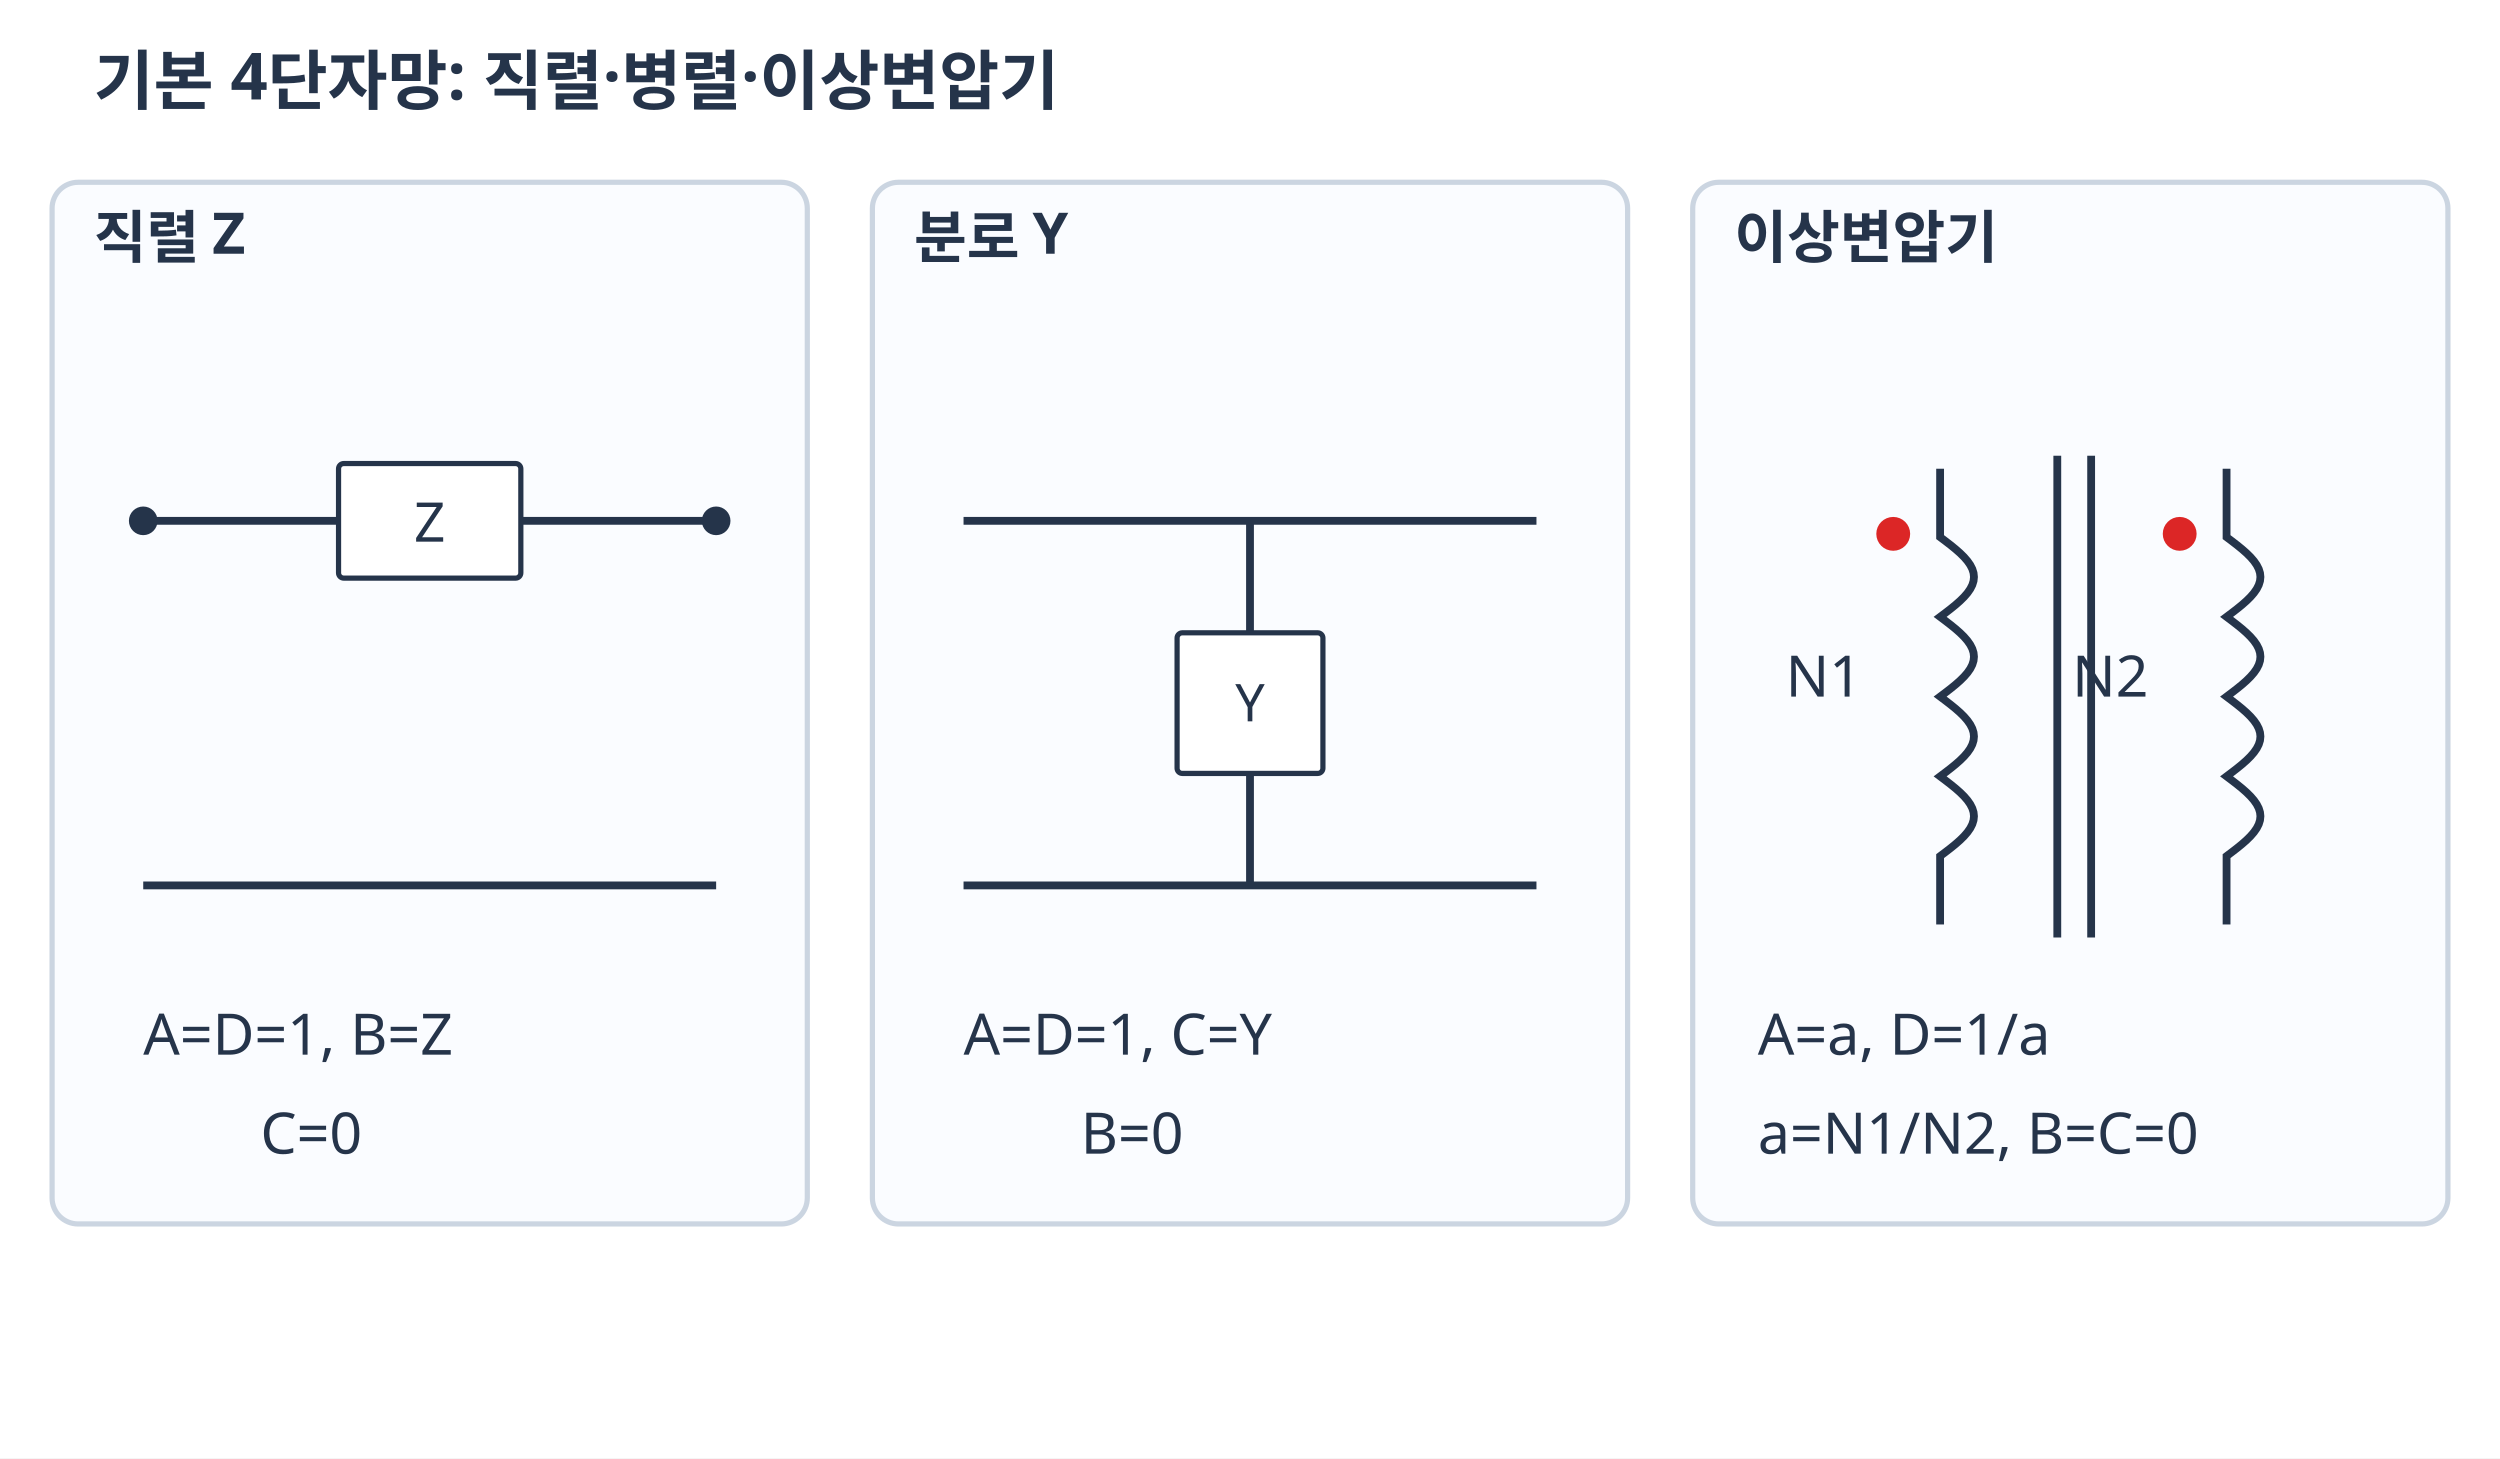
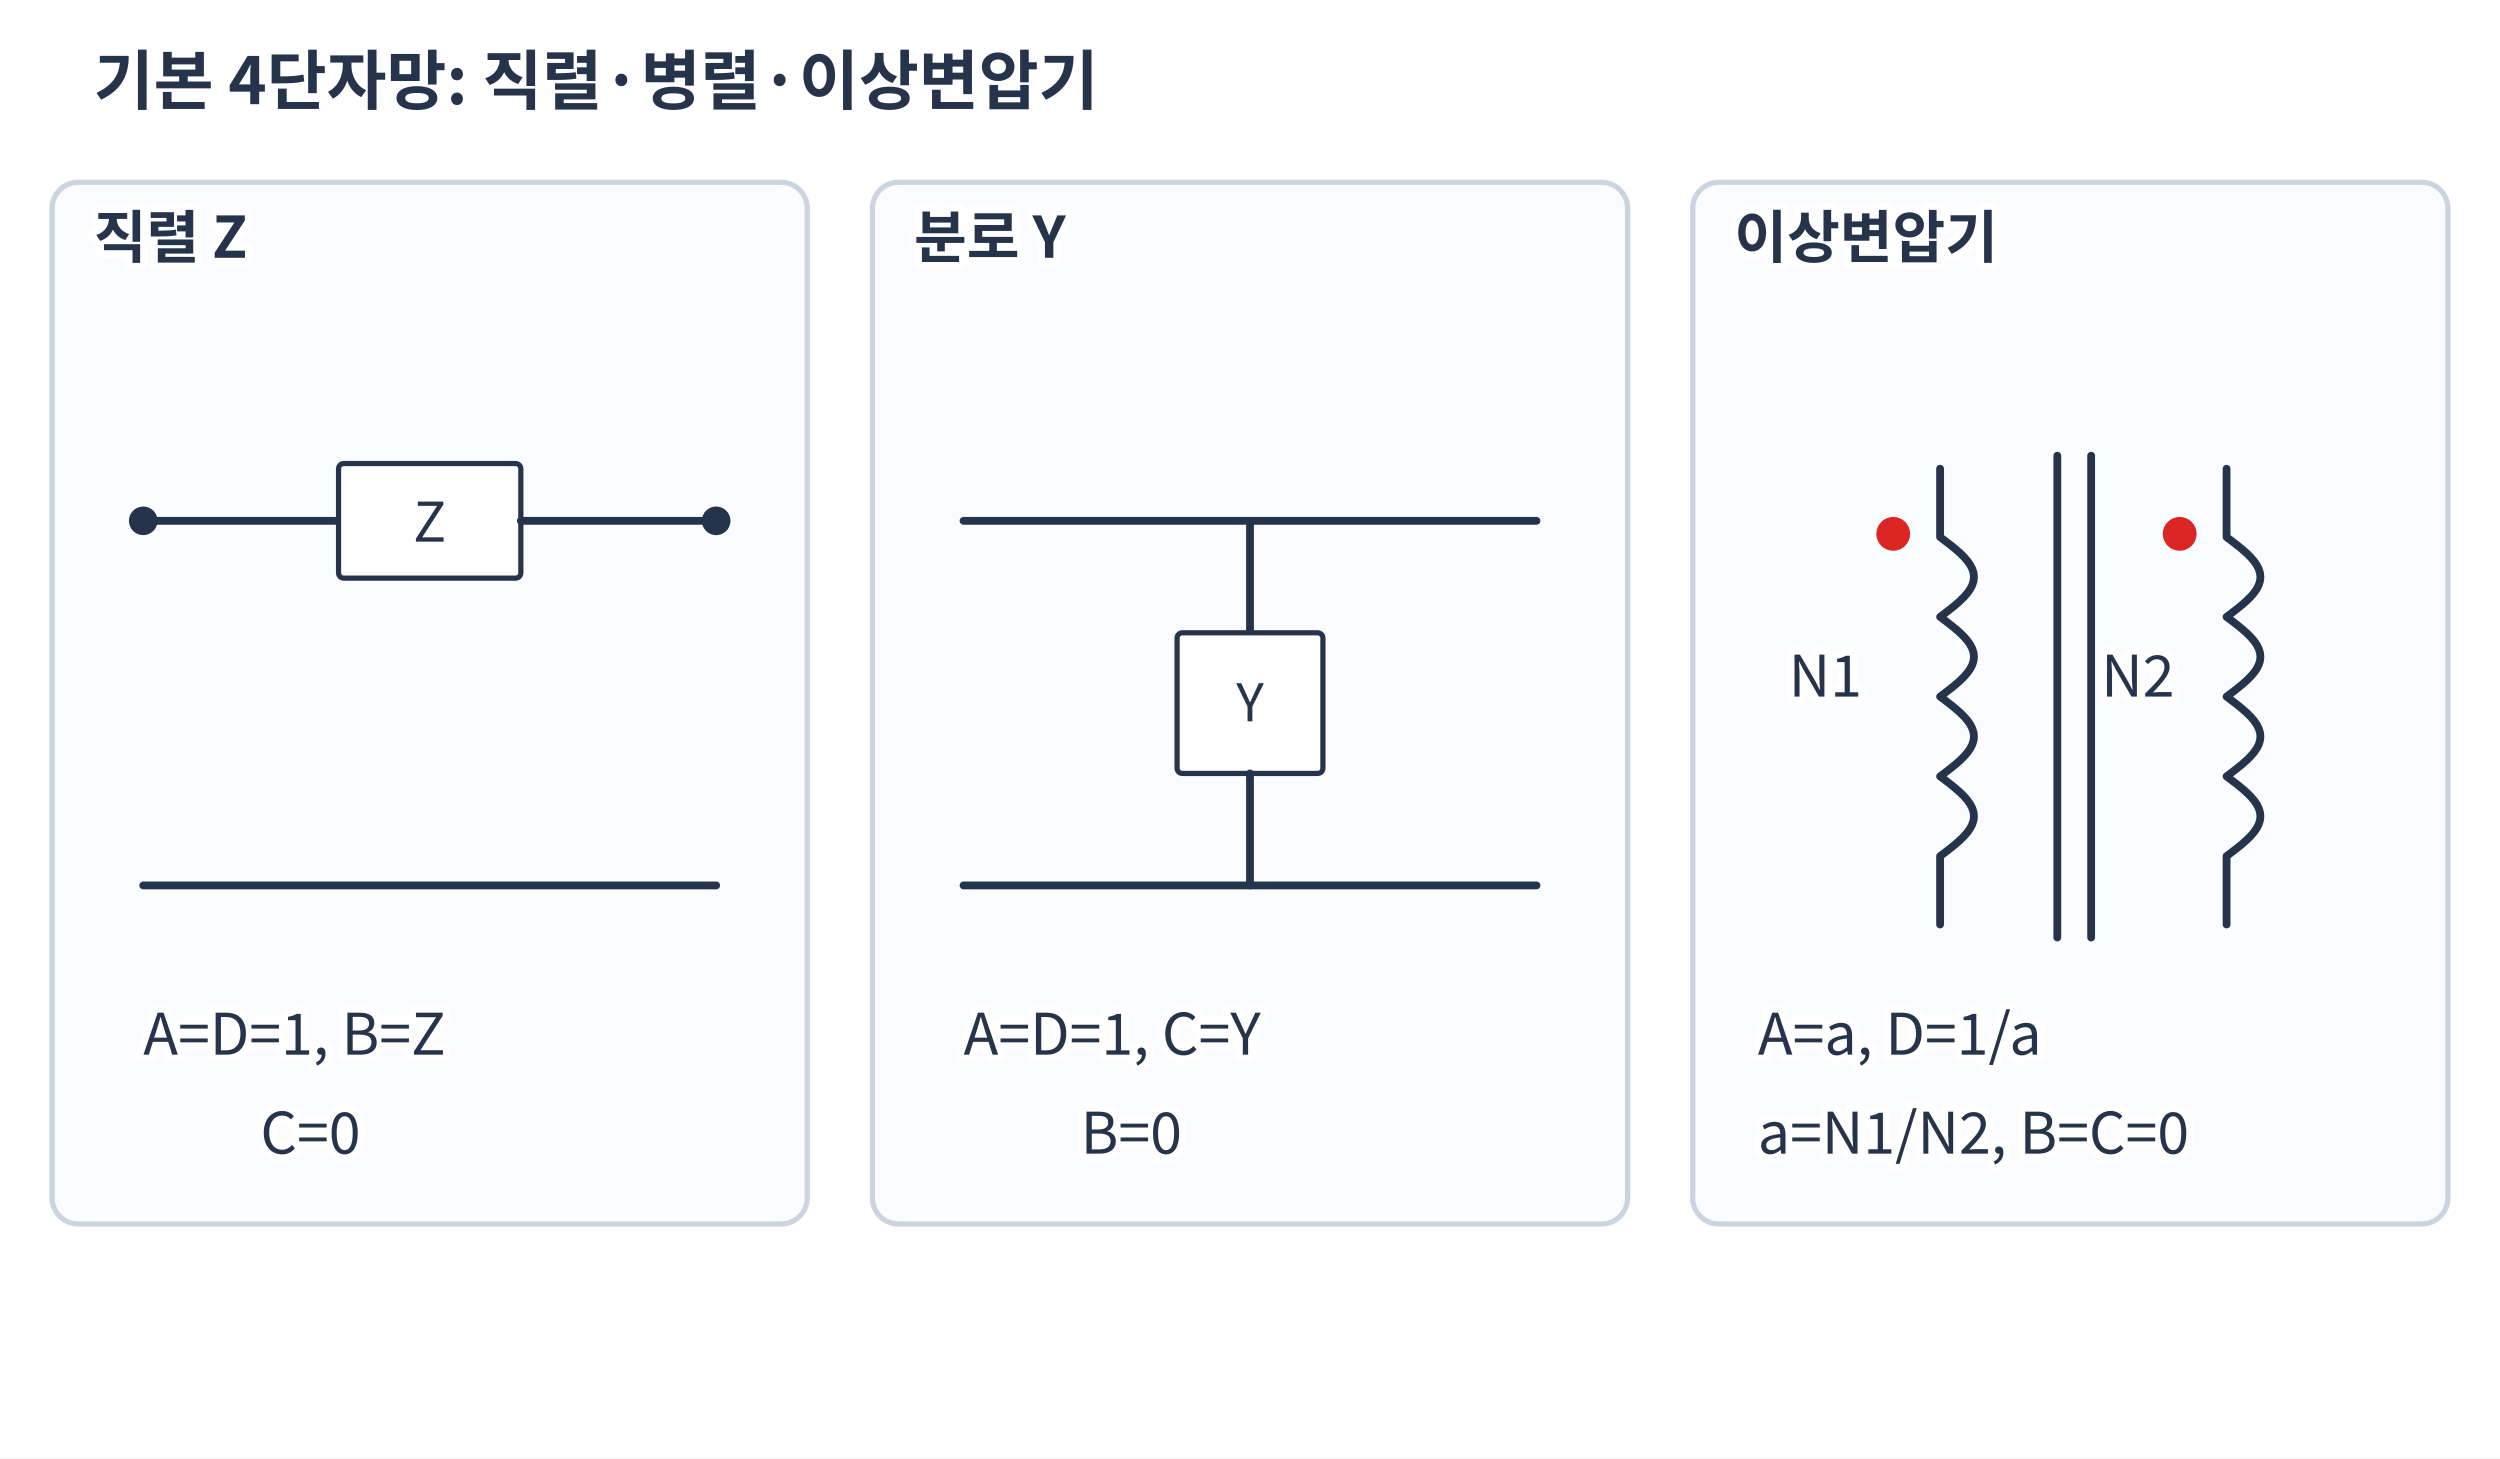
<svg xmlns="http://www.w3.org/2000/svg" width="960" height="560" viewBox="0 0 960 560">
  <rect width="100%" height="100%" fill="white" />
-   <text x="36" y="40" font-family="Noto, Noto Sans KR, Malgun Gothic, sans-serif" font-size="25" fill="#25344A" text-anchor="start" font-weight="700">기본 4단자망: 직렬·병렬·이상변압기</text>
  <rect x="20" y="70" width="290" height="400" rx="10" fill="#FAFCFF" stroke="#CBD5E1" stroke-width="2" />
-   <text x="36" y="99" font-family="Noto, Noto Sans KR, Malgun Gothic, sans-serif" font-size="22" fill="#25344A" text-anchor="start" font-weight="700">직렬 Z</text>
  <circle cx="55" cy="200" r="5" fill="#25344A" stroke="#25344A" stroke-width="1" />
  <circle cx="275" cy="200" r="5" fill="#25344A" stroke="#25344A" stroke-width="1" />
-   <line x1="55" y1="200" x2="130.0" y2="200" stroke="#25344A" stroke-width="3" />
+   <line x1="55" y1="200" x2="130.0" y2="200" stroke="#25344A" stroke-width="3" stroke-linecap="round" stroke-linejoin="round" />
  <rect x="130.0" y="178" width="70" height="44" rx="2" fill="white" stroke="#25344A" stroke-width="2" />
-   <text x="165.0" y="208" font-family="Noto, Noto Sans KR, Malgun Gothic, sans-serif" font-size="21" fill="#25344A" text-anchor="middle" font-weight="400">Z</text>
-   <line x1="200.0" y1="200" x2="275" y2="200" stroke="#25344A" stroke-width="3" />
-   <line x1="55" y1="340" x2="275" y2="340" stroke="#25344A" stroke-width="3" />
-   <text x="55" y="405" font-family="Noto, Noto Sans KR, Malgun Gothic, sans-serif" font-size="22" fill="#25344A" text-anchor="start" font-weight="400">A=D=1, B=Z</text>
-   <text x="100" y="443" font-family="Noto, Noto Sans KR, Malgun Gothic, sans-serif" font-size="22" fill="#25344A" text-anchor="start" font-weight="400">C=0</text>
+   <line x1="200.0" y1="200" x2="275" y2="200" stroke="#25344A" stroke-width="3" stroke-linecap="round" stroke-linejoin="round" />
+   <line x1="55" y1="340" x2="275" y2="340" stroke="#25344A" stroke-width="3" stroke-linecap="round" stroke-linejoin="round" />
  <rect x="335" y="70" width="290" height="400" rx="10" fill="#FAFCFF" stroke="#CBD5E1" stroke-width="2" />
-   <text x="351" y="99" font-family="Noto, Noto Sans KR, Malgun Gothic, sans-serif" font-size="22" fill="#25344A" text-anchor="start" font-weight="700">분로 Y</text>
-   <line x1="370" y1="200" x2="590" y2="200" stroke="#25344A" stroke-width="3" />
-   <line x1="370" y1="340" x2="590" y2="340" stroke="#25344A" stroke-width="3" />
-   <line x1="480" y1="200" x2="480" y2="243.0" stroke="#25344A" stroke-width="3" />
+   <line x1="370" y1="200" x2="590" y2="200" stroke="#25344A" stroke-width="3" stroke-linecap="round" stroke-linejoin="round" />
+   <line x1="370" y1="340" x2="590" y2="340" stroke="#25344A" stroke-width="3" stroke-linecap="round" stroke-linejoin="round" />
+   <line x1="480" y1="200" x2="480" y2="243.0" stroke="#25344A" stroke-width="3" stroke-linecap="round" stroke-linejoin="round" />
  <rect x="452" y="243.0" width="56" height="54" rx="2" fill="white" stroke="#25344A" stroke-width="2" />
-   <text x="480" y="277.0" font-family="Noto, Noto Sans KR, Malgun Gothic, sans-serif" font-size="20" fill="#25344A" text-anchor="middle" font-weight="400">Y</text>
-   <line x1="480" y1="297.0" x2="480" y2="340" stroke="#25344A" stroke-width="3" />
-   <text x="370" y="405" font-family="Noto, Noto Sans KR, Malgun Gothic, sans-serif" font-size="22" fill="#25344A" text-anchor="start" font-weight="400">A=D=1, C=Y</text>
-   <text x="415" y="443" font-family="Noto, Noto Sans KR, Malgun Gothic, sans-serif" font-size="22" fill="#25344A" text-anchor="start" font-weight="400">B=0</text>
+   <line x1="480" y1="297.0" x2="480" y2="340" stroke="#25344A" stroke-width="3" stroke-linecap="round" stroke-linejoin="round" />
  <rect x="650" y="70" width="290" height="400" rx="10" fill="#FAFCFF" stroke="#CBD5E1" stroke-width="2" />
-   <text x="666" y="99" font-family="Noto, Noto Sans KR, Malgun Gothic, sans-serif" font-size="22" fill="#25344A" text-anchor="start" font-weight="700">이상변압기</text>
-   <polyline points="745.0,180.0 745.0,206.25 745.0,206.25 747.034,207.781 749.017,209.312 750.902,210.844 752.641,212.375 754.192,213.906 755.517,215.438 756.583,216.969 757.364,218.5 757.84,220.031 758.0,221.562 757.84,223.094 757.364,224.625 756.583,226.156 755.517,227.688 754.192,229.219 752.641,230.75 750.902,232.281 749.017,233.812 747.034,235.344 745.0,236.875 747.034,238.406 749.017,239.938 750.902,241.469 752.641,243.0 754.192,244.531 755.517,246.062 756.583,247.594 757.364,249.125 757.84,250.656 758.0,252.188 757.84,253.719 757.364,255.25 756.583,256.781 755.517,258.312 754.192,259.844 752.641,261.375 750.902,262.906 749.017,264.438 747.034,265.969 745.0,267.5 747.034,269.031 749.017,270.562 750.902,272.094 752.641,273.625 754.192,275.156 755.517,276.688 756.583,278.219 757.364,279.75 757.84,281.281 758.0,282.812 757.84,284.344 757.364,285.875 756.583,287.406 755.517,288.938 754.192,290.469 752.641,292.0 750.902,293.531 749.017,295.062 747.034,296.594 745.0,298.125 747.034,299.656 749.017,301.188 750.902,302.719 752.641,304.25 754.192,305.781 755.517,307.312 756.583,308.844 757.364,310.375 757.84,311.906 758.0,313.438 757.84,314.969 757.364,316.5 756.583,318.031 755.517,319.562 754.192,321.094 752.641,322.625 750.902,324.156 749.017,325.688 747.034,327.219 745.0,328.75 745.0,355.0" stroke="#25344A" stroke-width="3" fill="none" />
-   <text x="715.0" y="267.5" font-family="Noto, Noto Sans KR, Malgun Gothic, sans-serif" font-size="22" fill="#25344A" text-anchor="end" font-weight="400">N1</text>
-   <polyline points="855.0,180.0 855.0,206.25 855.0,206.25 857.034,207.781 859.017,209.312 860.902,210.844 862.641,212.375 864.192,213.906 865.517,215.438 866.583,216.969 867.364,218.5 867.84,220.031 868.0,221.562 867.84,223.094 867.364,224.625 866.583,226.156 865.517,227.688 864.192,229.219 862.641,230.75 860.902,232.281 859.017,233.812 857.034,235.344 855.0,236.875 857.034,238.406 859.017,239.938 860.902,241.469 862.641,243.0 864.192,244.531 865.517,246.062 866.583,247.594 867.364,249.125 867.84,250.656 868.0,252.188 867.84,253.719 867.364,255.25 866.583,256.781 865.517,258.312 864.192,259.844 862.641,261.375 860.902,262.906 859.017,264.438 857.034,265.969 855.0,267.5 857.034,269.031 859.017,270.562 860.902,272.094 862.641,273.625 864.192,275.156 865.517,276.688 866.583,278.219 867.364,279.75 867.84,281.281 868.0,282.812 867.84,284.344 867.364,285.875 866.583,287.406 865.517,288.938 864.192,290.469 862.641,292.0 860.902,293.531 859.017,295.062 857.034,296.594 855.0,298.125 857.034,299.656 859.017,301.188 860.902,302.719 862.641,304.25 864.192,305.781 865.517,307.312 866.583,308.844 867.364,310.375 867.84,311.906 868.0,313.438 867.84,314.969 867.364,316.5 866.583,318.031 865.517,319.562 864.192,321.094 862.641,322.625 860.902,324.156 859.017,325.688 857.034,327.219 855.0,328.75 855.0,355.0" stroke="#25344A" stroke-width="3" fill="none" />
-   <text x="825.0" y="267.5" font-family="Noto, Noto Sans KR, Malgun Gothic, sans-serif" font-size="22" fill="#25344A" text-anchor="end" font-weight="400">N2</text>
-   <line x1="790" y1="175" x2="790" y2="360" stroke="#25344A" stroke-width="3" />
-   <line x1="803" y1="175" x2="803" y2="360" stroke="#25344A" stroke-width="3" />
+   <polyline points="745.0,180.0 745.0,206.25 745.0,206.25 747.034,207.781 749.017,209.312 750.902,210.844 752.641,212.375 754.192,213.906 755.517,215.438 756.583,216.969 757.364,218.5 757.84,220.031 758.0,221.562 757.84,223.094 757.364,224.625 756.583,226.156 755.517,227.688 754.192,229.219 752.641,230.75 750.902,232.281 749.017,233.812 747.034,235.344 745.0,236.875 747.034,238.406 749.017,239.938 750.902,241.469 752.641,243.0 754.192,244.531 755.517,246.062 756.583,247.594 757.364,249.125 757.84,250.656 758.0,252.188 757.84,253.719 757.364,255.25 756.583,256.781 755.517,258.312 754.192,259.844 752.641,261.375 750.902,262.906 749.017,264.438 747.034,265.969 745.0,267.5 747.034,269.031 749.017,270.562 750.902,272.094 752.641,273.625 754.192,275.156 755.517,276.688 756.583,278.219 757.364,279.75 757.84,281.281 758.0,282.812 757.84,284.344 757.364,285.875 756.583,287.406 755.517,288.938 754.192,290.469 752.641,292.0 750.902,293.531 749.017,295.062 747.034,296.594 745.0,298.125 747.034,299.656 749.017,301.188 750.902,302.719 752.641,304.25 754.192,305.781 755.517,307.312 756.583,308.844 757.364,310.375 757.84,311.906 758.0,313.438 757.84,314.969 757.364,316.5 756.583,318.031 755.517,319.562 754.192,321.094 752.641,322.625 750.902,324.156 749.017,325.688 747.034,327.219 745.0,328.75 745.0,355.0" stroke="#25344A" stroke-width="3" fill="none" stroke-linecap="round" stroke-linejoin="round" />
+   <polyline points="855.0,180.0 855.0,206.25 855.0,206.25 857.034,207.781 859.017,209.312 860.902,210.844 862.641,212.375 864.192,213.906 865.517,215.438 866.583,216.969 867.364,218.5 867.84,220.031 868.0,221.562 867.84,223.094 867.364,224.625 866.583,226.156 865.517,227.688 864.192,229.219 862.641,230.75 860.902,232.281 859.017,233.812 857.034,235.344 855.0,236.875 857.034,238.406 859.017,239.938 860.902,241.469 862.641,243.0 864.192,244.531 865.517,246.062 866.583,247.594 867.364,249.125 867.84,250.656 868.0,252.188 867.84,253.719 867.364,255.25 866.583,256.781 865.517,258.312 864.192,259.844 862.641,261.375 860.902,262.906 859.017,264.438 857.034,265.969 855.0,267.5 857.034,269.031 859.017,270.562 860.902,272.094 862.641,273.625 864.192,275.156 865.517,276.688 866.583,278.219 867.364,279.75 867.84,281.281 868.0,282.812 867.84,284.344 867.364,285.875 866.583,287.406 865.517,288.938 864.192,290.469 862.641,292.0 860.902,293.531 859.017,295.062 857.034,296.594 855.0,298.125 857.034,299.656 859.017,301.188 860.902,302.719 862.641,304.25 864.192,305.781 865.517,307.312 866.583,308.844 867.364,310.375 867.84,311.906 868.0,313.438 867.84,314.969 867.364,316.5 866.583,318.031 865.517,319.562 864.192,321.094 862.641,322.625 860.902,324.156 859.017,325.688 857.034,327.219 855.0,328.75 855.0,355.0" stroke="#25344A" stroke-width="3" fill="none" stroke-linecap="round" stroke-linejoin="round" />
+   <line x1="790" y1="175" x2="790" y2="360" stroke="#25344A" stroke-width="3" stroke-linecap="round" stroke-linejoin="round" />
+   <line x1="803" y1="175" x2="803" y2="360" stroke="#25344A" stroke-width="3" stroke-linecap="round" stroke-linejoin="round" />
  <circle cx="727" cy="205" r="5" fill="#DC2626" stroke="#DC2626" stroke-width="3" />
  <circle cx="837" cy="205" r="5" fill="#DC2626" stroke="#DC2626" stroke-width="3" />
-   <text x="675" y="405" font-family="Noto, Noto Sans KR, Malgun Gothic, sans-serif" font-size="22" fill="#25344A" text-anchor="start" font-weight="400">A=a, D=1/a</text>
-   <text x="675" y="443" font-family="Noto, Noto Sans KR, Malgun Gothic, sans-serif" font-size="22" fill="#25344A" text-anchor="start" font-weight="400">a=N1/N2, B=C=0</text>
+   <text x="36" y="40" font-family="Noto, Noto Sans KR, Noto Sans CJK KR, Source Han Sans K, Apple SD Gothic Neo, Malgun Gothic, sans-serif" font-size="25" text-anchor="start" font-weight="700" fill="white" stroke="white" stroke-width="6" stroke-linejoin="round" aria-hidden="true">기본 4단자망: 직렬·병렬·이상변압기</text>
+   <text x="36" y="40" font-family="Noto, Noto Sans KR, Noto Sans CJK KR, Source Han Sans K, Apple SD Gothic Neo, Malgun Gothic, sans-serif" font-size="25" text-anchor="start" font-weight="700" fill="#25344A">기본 4단자망: 직렬·병렬·이상변압기</text>
+   <text x="36" y="99" font-family="Noto, Noto Sans KR, Noto Sans CJK KR, Source Han Sans K, Apple SD Gothic Neo, Malgun Gothic, sans-serif" font-size="22" text-anchor="start" font-weight="700" fill="white" stroke="white" stroke-width="6" stroke-linejoin="round" aria-hidden="true">직렬 Z</text>
+   <text x="36" y="99" font-family="Noto, Noto Sans KR, Noto Sans CJK KR, Source Han Sans K, Apple SD Gothic Neo, Malgun Gothic, sans-serif" font-size="22" text-anchor="start" font-weight="700" fill="#25344A">직렬 Z</text>
+   <text x="165.0" y="208" font-family="Noto, Noto Sans KR, Noto Sans CJK KR, Source Han Sans K, Apple SD Gothic Neo, Malgun Gothic, sans-serif" font-size="21" text-anchor="middle" font-weight="400" fill="white" stroke="white" stroke-width="6" stroke-linejoin="round" aria-hidden="true">Z</text>
+   <text x="165.0" y="208" font-family="Noto, Noto Sans KR, Noto Sans CJK KR, Source Han Sans K, Apple SD Gothic Neo, Malgun Gothic, sans-serif" font-size="21" text-anchor="middle" font-weight="400" fill="#25344A">Z</text>
+   <text x="55" y="405" font-family="Noto, Noto Sans KR, Noto Sans CJK KR, Source Han Sans K, Apple SD Gothic Neo, Malgun Gothic, sans-serif" font-size="22" text-anchor="start" font-weight="400" fill="white" stroke="white" stroke-width="6" stroke-linejoin="round" aria-hidden="true">A=D=1, B=Z</text>
+   <text x="55" y="405" font-family="Noto, Noto Sans KR, Noto Sans CJK KR, Source Han Sans K, Apple SD Gothic Neo, Malgun Gothic, sans-serif" font-size="22" text-anchor="start" font-weight="400" fill="#25344A">A=D=1, B=Z</text>
+   <text x="100" y="443" font-family="Noto, Noto Sans KR, Noto Sans CJK KR, Source Han Sans K, Apple SD Gothic Neo, Malgun Gothic, sans-serif" font-size="22" text-anchor="start" font-weight="400" fill="white" stroke="white" stroke-width="6" stroke-linejoin="round" aria-hidden="true">C=0</text>
+   <text x="100" y="443" font-family="Noto, Noto Sans KR, Noto Sans CJK KR, Source Han Sans K, Apple SD Gothic Neo, Malgun Gothic, sans-serif" font-size="22" text-anchor="start" font-weight="400" fill="#25344A">C=0</text>
+   <text x="351" y="99" font-family="Noto, Noto Sans KR, Noto Sans CJK KR, Source Han Sans K, Apple SD Gothic Neo, Malgun Gothic, sans-serif" font-size="22" text-anchor="start" font-weight="700" fill="white" stroke="white" stroke-width="6" stroke-linejoin="round" aria-hidden="true">분로 Y</text>
+   <text x="351" y="99" font-family="Noto, Noto Sans KR, Noto Sans CJK KR, Source Han Sans K, Apple SD Gothic Neo, Malgun Gothic, sans-serif" font-size="22" text-anchor="start" font-weight="700" fill="#25344A">분로 Y</text>
+   <text x="480" y="277.0" font-family="Noto, Noto Sans KR, Noto Sans CJK KR, Source Han Sans K, Apple SD Gothic Neo, Malgun Gothic, sans-serif" font-size="20" text-anchor="middle" font-weight="400" fill="white" stroke="white" stroke-width="6" stroke-linejoin="round" aria-hidden="true">Y</text>
+   <text x="480" y="277.0" font-family="Noto, Noto Sans KR, Noto Sans CJK KR, Source Han Sans K, Apple SD Gothic Neo, Malgun Gothic, sans-serif" font-size="20" text-anchor="middle" font-weight="400" fill="#25344A">Y</text>
+   <text x="370" y="405" font-family="Noto, Noto Sans KR, Noto Sans CJK KR, Source Han Sans K, Apple SD Gothic Neo, Malgun Gothic, sans-serif" font-size="22" text-anchor="start" font-weight="400" fill="white" stroke="white" stroke-width="6" stroke-linejoin="round" aria-hidden="true">A=D=1, C=Y</text>
+   <text x="370" y="405" font-family="Noto, Noto Sans KR, Noto Sans CJK KR, Source Han Sans K, Apple SD Gothic Neo, Malgun Gothic, sans-serif" font-size="22" text-anchor="start" font-weight="400" fill="#25344A">A=D=1, C=Y</text>
+   <text x="415" y="443" font-family="Noto, Noto Sans KR, Noto Sans CJK KR, Source Han Sans K, Apple SD Gothic Neo, Malgun Gothic, sans-serif" font-size="22" text-anchor="start" font-weight="400" fill="white" stroke="white" stroke-width="6" stroke-linejoin="round" aria-hidden="true">B=0</text>
+   <text x="415" y="443" font-family="Noto, Noto Sans KR, Noto Sans CJK KR, Source Han Sans K, Apple SD Gothic Neo, Malgun Gothic, sans-serif" font-size="22" text-anchor="start" font-weight="400" fill="#25344A">B=0</text>
+   <text x="666" y="99" font-family="Noto, Noto Sans KR, Noto Sans CJK KR, Source Han Sans K, Apple SD Gothic Neo, Malgun Gothic, sans-serif" font-size="22" text-anchor="start" font-weight="700" fill="white" stroke="white" stroke-width="6" stroke-linejoin="round" aria-hidden="true">이상변압기</text>
+   <text x="666" y="99" font-family="Noto, Noto Sans KR, Noto Sans CJK KR, Source Han Sans K, Apple SD Gothic Neo, Malgun Gothic, sans-serif" font-size="22" text-anchor="start" font-weight="700" fill="#25344A">이상변압기</text>
+   <text x="715.0" y="267.5" font-family="Noto, Noto Sans KR, Noto Sans CJK KR, Source Han Sans K, Apple SD Gothic Neo, Malgun Gothic, sans-serif" font-size="22" text-anchor="end" font-weight="400" fill="white" stroke="white" stroke-width="6" stroke-linejoin="round" aria-hidden="true">N1</text>
+   <text x="715.0" y="267.5" font-family="Noto, Noto Sans KR, Noto Sans CJK KR, Source Han Sans K, Apple SD Gothic Neo, Malgun Gothic, sans-serif" font-size="22" text-anchor="end" font-weight="400" fill="#25344A">N1</text>
+   <text x="835" y="267.5" font-family="Noto, Noto Sans KR, Noto Sans CJK KR, Source Han Sans K, Apple SD Gothic Neo, Malgun Gothic, sans-serif" font-size="22" text-anchor="end" font-weight="400" fill="white" stroke="white" stroke-width="6" stroke-linejoin="round" aria-hidden="true">N2</text>
+   <text x="835" y="267.5" font-family="Noto, Noto Sans KR, Noto Sans CJK KR, Source Han Sans K, Apple SD Gothic Neo, Malgun Gothic, sans-serif" font-size="22" text-anchor="end" font-weight="400" fill="#25344A">N2</text>
+   <text x="675" y="405" font-family="Noto, Noto Sans KR, Noto Sans CJK KR, Source Han Sans K, Apple SD Gothic Neo, Malgun Gothic, sans-serif" font-size="22" text-anchor="start" font-weight="400" fill="white" stroke="white" stroke-width="6" stroke-linejoin="round" aria-hidden="true">A=a, D=1/a</text>
+   <text x="675" y="405" font-family="Noto, Noto Sans KR, Noto Sans CJK KR, Source Han Sans K, Apple SD Gothic Neo, Malgun Gothic, sans-serif" font-size="22" text-anchor="start" font-weight="400" fill="#25344A">A=a, D=1/a</text>
+   <text x="675" y="443" font-family="Noto, Noto Sans KR, Noto Sans CJK KR, Source Han Sans K, Apple SD Gothic Neo, Malgun Gothic, sans-serif" font-size="22" text-anchor="start" font-weight="400" fill="white" stroke="white" stroke-width="6" stroke-linejoin="round" aria-hidden="true">a=N1/N2, B=C=0</text>
+   <text x="675" y="443" font-family="Noto, Noto Sans KR, Noto Sans CJK KR, Source Han Sans K, Apple SD Gothic Neo, Malgun Gothic, sans-serif" font-size="22" text-anchor="start" font-weight="400" fill="#25344A">a=N1/N2, B=C=0</text>
</svg>
